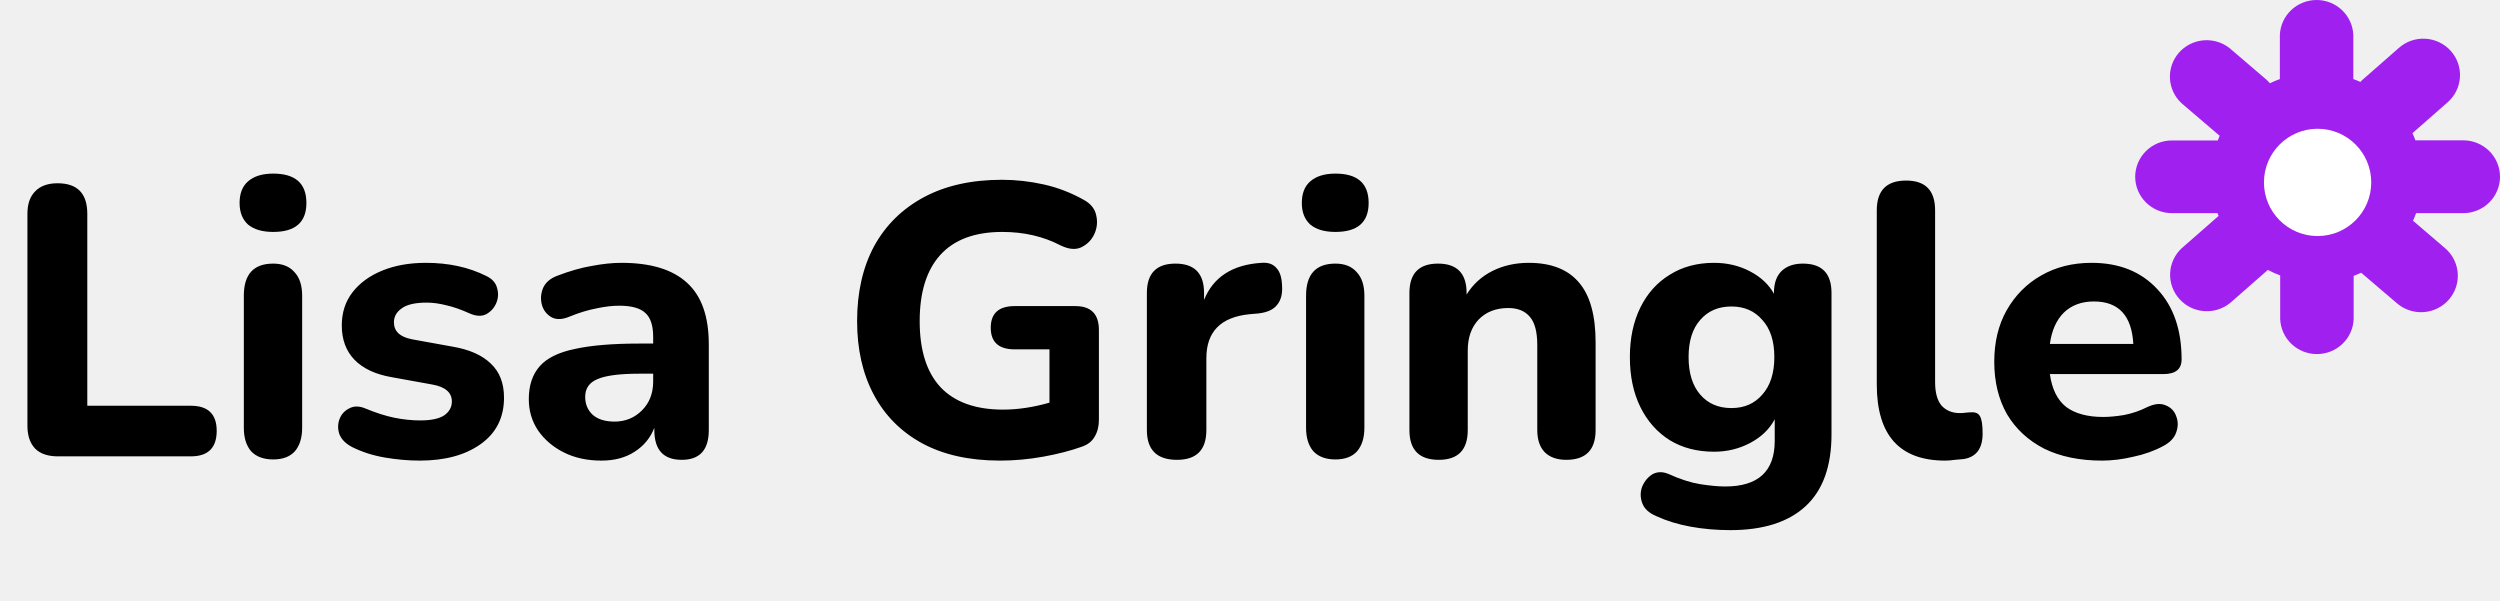
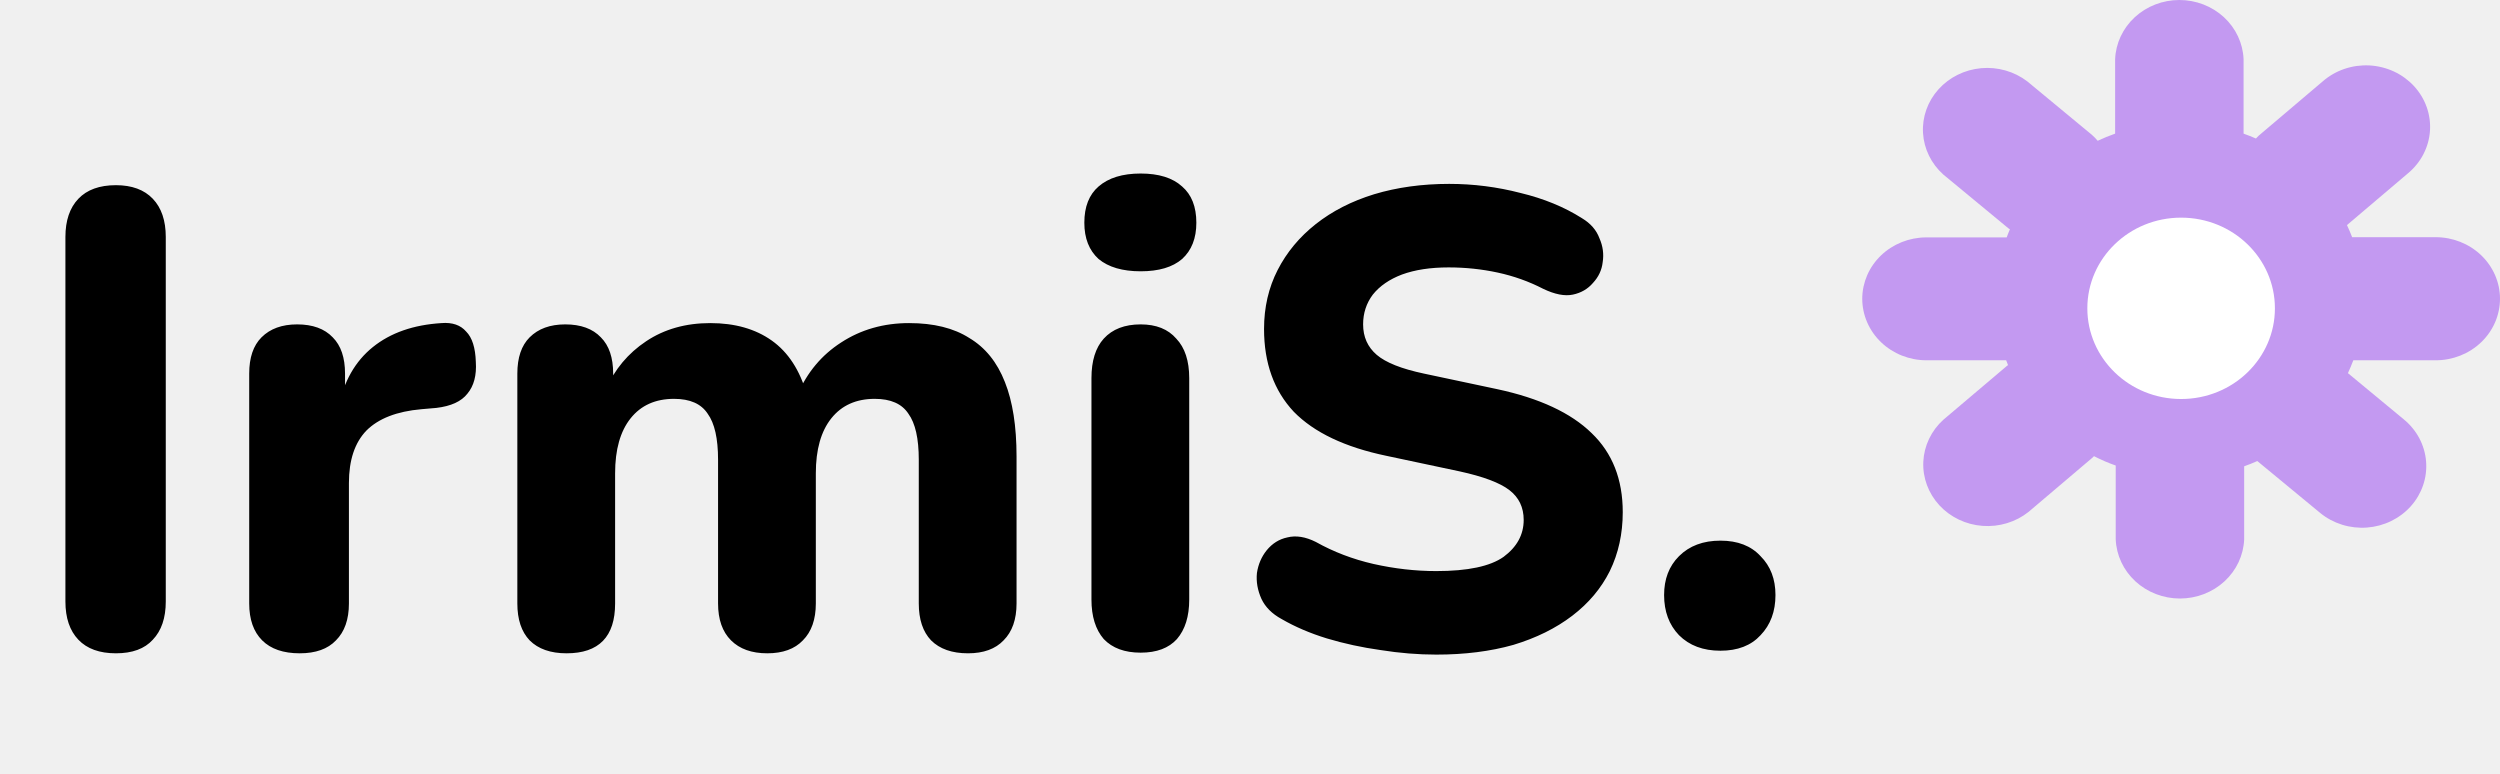
- <svg xmlns="http://www.w3.org/2000/svg" width="233" height="56" viewBox="0 0 233 56" fill="none">
-   <path d="M229.573 13.078H225.118C225.034 12.851 224.94 12.628 224.841 12.411L228.085 9.563C228.428 9.27 228.709 8.913 228.912 8.511C229.115 8.109 229.235 7.672 229.266 7.223C229.297 6.775 229.237 6.326 229.091 5.901C228.945 5.475 228.715 5.083 228.415 4.747C228.114 4.41 227.75 4.137 227.342 3.941C226.934 3.746 226.49 3.632 226.038 3.608C225.585 3.584 225.132 3.649 224.705 3.799C224.278 3.95 223.886 4.183 223.551 4.485L220.134 7.482C220.082 7.529 220.04 7.586 219.988 7.638C219.774 7.539 219.555 7.451 219.33 7.368V3.263C219.295 2.386 218.92 1.557 218.281 0.948C217.643 0.34 216.792 0 215.906 0C215.02 0 214.169 0.34 213.531 0.948C212.892 1.557 212.517 2.386 212.482 3.263V7.368C212.165 7.484 211.855 7.615 211.552 7.762C211.456 7.644 211.351 7.533 211.239 7.431L207.796 4.485C207.104 3.938 206.224 3.678 205.342 3.76C204.46 3.841 203.644 4.258 203.065 4.923C202.487 5.588 202.191 6.45 202.239 7.326C202.288 8.203 202.677 9.027 203.325 9.625L206.783 12.581C206.81 12.605 206.84 12.626 206.872 12.643C206.809 12.788 206.757 12.938 206.699 13.089H202.406C201.503 13.093 200.638 13.45 200 14.084C199.362 14.717 199.003 15.574 199 16.469V16.469C199 17.369 199.36 18.232 200.002 18.868C200.643 19.505 201.514 19.863 202.421 19.865H206.673L206.778 20.144H206.747L203.325 23.142C202.679 23.747 202.295 24.578 202.256 25.458C202.216 26.339 202.524 27.2 203.113 27.86C203.702 28.52 204.527 28.927 205.414 28.995C206.301 29.063 207.179 28.787 207.864 28.225L211.281 25.228L211.354 25.15C211.727 25.35 212.115 25.523 212.513 25.668V29.737C212.548 30.614 212.924 31.443 213.562 32.052C214.2 32.66 215.052 33 215.937 33C216.823 33 217.674 32.66 218.313 32.052C218.951 31.443 219.327 30.614 219.361 29.737V25.709C219.596 25.621 219.831 25.528 220.061 25.419L223.415 28.282C224.105 28.868 225.002 29.157 225.909 29.087C226.815 29.017 227.656 28.594 228.247 27.909C228.837 27.225 229.13 26.336 229.059 25.438C228.989 24.54 228.561 23.706 227.87 23.121L224.893 20.574C224.998 20.341 225.092 20.103 225.18 19.865H229.573C230.482 19.865 231.354 19.507 231.996 18.87C232.639 18.233 233 17.37 233 16.469V16.469C232.999 15.569 232.637 14.707 231.995 14.071C231.352 13.435 230.481 13.078 229.573 13.078V13.078Z" fill="#A020F0" />
-   <path d="M216 22C218.761 22 221 19.761 221 17C221 14.239 218.761 12 216 12C213.239 12 211 14.239 211 17C211 19.761 213.239 22 216 22Z" fill="white" />
-   <path d="M5.4 42.532C4.464 42.532 3.756 42.292 3.276 41.812C2.796 41.308 2.556 40.6 2.556 39.688V19.924C2.556 19.012 2.796 18.316 3.276 17.836C3.756 17.332 4.452 17.08 5.364 17.08C7.212 17.08 8.136 18.028 8.136 19.924V37.816H17.784C19.392 37.816 20.196 38.596 20.196 40.156C20.196 41.74 19.392 42.532 17.784 42.532H5.4ZM25.461 21.616C24.453 21.616 23.673 21.388 23.121 20.932C22.593 20.452 22.329 19.78 22.329 18.916C22.329 18.028 22.593 17.356 23.121 16.9C23.673 16.42 24.453 16.18 25.461 16.18C27.525 16.18 28.557 17.092 28.557 18.916C28.557 20.716 27.525 21.616 25.461 21.616ZM25.461 42.82C24.573 42.82 23.889 42.568 23.409 42.064C22.953 41.536 22.725 40.804 22.725 39.868V27.556C22.725 25.564 23.637 24.568 25.461 24.568C26.325 24.568 26.985 24.832 27.441 25.36C27.921 25.864 28.161 26.596 28.161 27.556V39.868C28.161 40.804 27.933 41.536 27.477 42.064C27.021 42.568 26.349 42.82 25.461 42.82ZM39.126 42.928C38.069 42.928 36.977 42.832 35.849 42.64C34.745 42.448 33.737 42.124 32.825 41.668C32.225 41.356 31.829 40.96 31.637 40.48C31.47 40 31.47 39.532 31.637 39.076C31.805 38.62 32.105 38.284 32.538 38.068C32.969 37.828 33.474 37.828 34.05 38.068C35.033 38.476 35.934 38.764 36.749 38.932C37.59 39.1 38.394 39.184 39.161 39.184C40.169 39.184 40.913 39.028 41.394 38.716C41.873 38.38 42.114 37.948 42.114 37.42C42.114 36.58 41.502 36.052 40.278 35.836L36.498 35.152C34.986 34.888 33.834 34.348 33.041 33.532C32.249 32.716 31.854 31.648 31.854 30.328C31.854 29.128 32.19 28.096 32.861 27.232C33.533 26.368 34.458 25.696 35.633 25.216C36.809 24.736 38.166 24.496 39.702 24.496C41.813 24.496 43.685 24.904 45.318 25.72C45.87 25.984 46.206 26.356 46.325 26.836C46.469 27.316 46.446 27.784 46.254 28.24C46.062 28.696 45.749 29.044 45.318 29.284C44.886 29.5 44.37 29.476 43.77 29.212C42.977 28.852 42.258 28.6 41.609 28.456C40.962 28.288 40.349 28.204 39.773 28.204C38.694 28.204 37.913 28.384 37.434 28.744C36.953 29.08 36.714 29.512 36.714 30.04C36.714 30.88 37.278 31.408 38.406 31.624L42.185 32.308C43.745 32.572 44.934 33.1 45.749 33.892C46.566 34.66 46.974 35.716 46.974 37.06C46.974 38.908 46.254 40.348 44.813 41.38C43.373 42.412 41.477 42.928 39.126 42.928ZM56.052 42.928C54.732 42.928 53.568 42.676 52.56 42.172C51.552 41.668 50.748 40.984 50.148 40.12C49.572 39.256 49.284 38.284 49.284 37.204C49.284 35.932 49.62 34.912 50.292 34.144C50.964 33.376 52.056 32.836 53.568 32.524C55.08 32.188 57.084 32.02 59.58 32.02H60.876V31.408C60.876 30.352 60.636 29.608 60.156 29.176C59.676 28.72 58.86 28.492 57.708 28.492C57.06 28.492 56.352 28.576 55.584 28.744C54.816 28.888 53.988 29.14 53.1 29.5C52.428 29.788 51.864 29.812 51.408 29.572C50.952 29.308 50.652 28.924 50.508 28.42C50.364 27.892 50.4 27.364 50.616 26.836C50.856 26.308 51.312 25.924 51.984 25.684C53.112 25.252 54.168 24.952 55.152 24.784C56.16 24.592 57.084 24.496 57.924 24.496C60.66 24.496 62.7 25.12 64.044 26.368C65.388 27.592 66.06 29.5 66.06 32.092V40.084C66.06 41.932 65.22 42.856 63.54 42.856C61.836 42.856 60.984 41.932 60.984 40.084V39.868C60.624 40.804 60.012 41.548 59.148 42.1C58.308 42.652 57.276 42.928 56.052 42.928ZM57.276 39.292C58.284 39.292 59.136 38.944 59.832 38.248C60.528 37.552 60.876 36.652 60.876 35.548V34.828H59.616C57.768 34.828 56.46 34.996 55.692 35.332C54.924 35.644 54.54 36.196 54.54 36.988C54.54 37.66 54.768 38.212 55.224 38.644C55.704 39.076 56.388 39.292 57.276 39.292ZM93.202 42.928C90.346 42.928 87.922 42.388 85.93 41.308C83.962 40.228 82.462 38.716 81.43 36.772C80.398 34.828 79.882 32.548 79.882 29.932C79.882 27.244 80.41 24.916 81.466 22.948C82.546 20.98 84.094 19.456 86.11 18.376C88.126 17.296 90.55 16.756 93.382 16.756C94.678 16.756 95.974 16.9 97.27 17.188C98.566 17.476 99.814 17.956 101.014 18.628C101.662 18.988 102.046 19.468 102.166 20.068C102.31 20.668 102.25 21.256 101.986 21.832C101.722 22.384 101.314 22.792 100.762 23.056C100.234 23.296 99.598 23.236 98.854 22.876C97.246 22.036 95.434 21.616 93.418 21.616C90.85 21.616 88.918 22.336 87.622 23.776C86.35 25.192 85.714 27.244 85.714 29.932C85.714 32.644 86.362 34.696 87.658 36.088C88.978 37.48 90.922 38.176 93.49 38.176C94.858 38.176 96.298 37.96 97.81 37.528V32.56H94.57C93.082 32.56 92.338 31.888 92.338 30.544C92.338 29.2 93.082 28.528 94.57 28.528H100.222C101.686 28.528 102.418 29.272 102.418 30.76V39.112C102.418 39.736 102.286 40.264 102.022 40.696C101.782 41.128 101.386 41.44 100.834 41.632C99.754 42.016 98.542 42.328 97.198 42.568C95.854 42.808 94.522 42.928 93.202 42.928ZM109.697 42.856C107.825 42.856 106.889 41.932 106.889 40.084V27.304C106.889 25.48 107.777 24.568 109.553 24.568C111.329 24.568 112.217 25.48 112.217 27.304V27.952C113.081 25.816 114.869 24.664 117.581 24.496C118.181 24.448 118.637 24.604 118.949 24.964C119.285 25.3 119.465 25.864 119.489 26.656C119.537 27.4 119.381 27.988 119.021 28.42C118.685 28.852 118.109 29.116 117.293 29.212L116.465 29.284C113.777 29.548 112.433 30.916 112.433 33.388V40.084C112.433 41.932 111.521 42.856 109.697 42.856ZM124.461 21.616C123.453 21.616 122.673 21.388 122.121 20.932C121.593 20.452 121.329 19.78 121.329 18.916C121.329 18.028 121.593 17.356 122.121 16.9C122.673 16.42 123.453 16.18 124.461 16.18C126.525 16.18 127.557 17.092 127.557 18.916C127.557 20.716 126.525 21.616 124.461 21.616ZM124.461 42.82C123.573 42.82 122.889 42.568 122.409 42.064C121.953 41.536 121.725 40.804 121.725 39.868V27.556C121.725 25.564 122.637 24.568 124.461 24.568C125.325 24.568 125.985 24.832 126.441 25.36C126.921 25.864 127.161 26.596 127.161 27.556V39.868C127.161 40.804 126.933 41.536 126.477 42.064C126.021 42.568 125.349 42.82 124.461 42.82ZM134.094 42.856C132.27 42.856 131.358 41.932 131.358 40.084V27.304C131.358 25.48 132.246 24.568 134.022 24.568C135.798 24.568 136.686 25.48 136.686 27.304V27.448C137.286 26.488 138.09 25.756 139.098 25.252C140.106 24.748 141.234 24.496 142.482 24.496C144.57 24.496 146.13 25.108 147.162 26.332C148.194 27.532 148.71 29.392 148.71 31.912V40.084C148.71 41.932 147.798 42.856 145.974 42.856C145.11 42.856 144.438 42.616 143.958 42.136C143.502 41.656 143.274 40.972 143.274 40.084V32.164C143.274 30.94 143.046 30.064 142.59 29.536C142.134 28.984 141.462 28.708 140.574 28.708C139.422 28.708 138.498 29.068 137.802 29.788C137.13 30.508 136.794 31.468 136.794 32.668V40.084C136.794 41.932 135.894 42.856 134.094 42.856ZM161.264 49.408C159.968 49.408 158.732 49.3 157.556 49.084C156.38 48.868 155.324 48.544 154.388 48.112C153.692 47.824 153.248 47.416 153.056 46.888C152.864 46.36 152.864 45.844 153.056 45.34C153.272 44.836 153.596 44.452 154.028 44.188C154.484 43.948 154.988 43.948 155.54 44.188C156.596 44.668 157.568 44.98 158.456 45.124C159.368 45.268 160.148 45.34 160.796 45.34C163.868 45.34 165.404 43.924 165.404 41.092V39.076C164.924 39.988 164.168 40.72 163.136 41.272C162.104 41.824 160.976 42.1 159.752 42.1C158.168 42.1 156.788 41.74 155.612 41.02C154.436 40.276 153.524 39.244 152.876 37.924C152.228 36.604 151.904 35.056 151.904 33.28C151.904 31.528 152.228 29.992 152.876 28.672C153.524 27.352 154.436 26.332 155.612 25.612C156.788 24.868 158.168 24.496 159.752 24.496C160.976 24.496 162.092 24.76 163.1 25.288C164.108 25.816 164.852 26.512 165.332 27.376V27.304C165.332 26.416 165.56 25.744 166.016 25.288C166.496 24.808 167.168 24.568 168.032 24.568C169.808 24.568 170.696 25.48 170.696 27.304V40.48C170.696 43.456 169.892 45.688 168.284 47.176C166.676 48.664 164.336 49.408 161.264 49.408ZM161.372 38.032C162.572 38.032 163.532 37.612 164.252 36.772C164.996 35.932 165.368 34.768 165.368 33.28C165.368 31.792 164.996 30.64 164.252 29.824C163.532 28.984 162.572 28.564 161.372 28.564C160.148 28.564 159.176 28.984 158.456 29.824C157.736 30.64 157.376 31.792 157.376 33.28C157.376 34.768 157.736 35.932 158.456 36.772C159.176 37.612 160.148 38.032 161.372 38.032ZM181.288 42.928C177.04 42.928 174.916 40.564 174.916 35.836V19.6C174.916 17.752 175.828 16.828 177.652 16.828C179.452 16.828 180.352 17.752 180.352 19.6V35.62C180.352 36.604 180.556 37.336 180.964 37.816C181.396 38.272 181.96 38.5 182.656 38.5C182.848 38.5 183.028 38.488 183.196 38.464C183.388 38.44 183.568 38.428 183.736 38.428C184.12 38.404 184.384 38.524 184.528 38.788C184.696 39.052 184.78 39.592 184.78 40.408C184.78 41.8 184.192 42.592 183.016 42.784C182.776 42.808 182.5 42.832 182.188 42.856C181.876 42.904 181.576 42.928 181.288 42.928ZM195.909 42.928C193.821 42.928 192.021 42.556 190.509 41.812C189.021 41.044 187.869 39.976 187.053 38.608C186.261 37.216 185.865 35.584 185.865 33.712C185.865 31.888 186.249 30.292 187.017 28.924C187.809 27.532 188.877 26.452 190.221 25.684C191.589 24.892 193.161 24.496 194.937 24.496C197.505 24.496 199.545 25.312 201.057 26.944C202.569 28.552 203.325 30.736 203.325 33.496C203.325 34.408 202.761 34.864 201.633 34.864H191.049C191.241 36.256 191.745 37.276 192.561 37.924C193.401 38.548 194.553 38.86 196.017 38.86C196.593 38.86 197.241 38.8 197.961 38.68C198.705 38.536 199.413 38.296 200.085 37.96C200.781 37.624 201.369 37.564 201.849 37.78C202.329 37.972 202.653 38.308 202.821 38.788C203.013 39.268 203.013 39.772 202.821 40.3C202.653 40.804 202.257 41.224 201.633 41.56C200.793 42.016 199.857 42.352 198.825 42.568C197.817 42.808 196.845 42.928 195.909 42.928ZM195.153 28.096C194.001 28.096 193.065 28.444 192.345 29.14C191.649 29.836 191.217 30.808 191.049 32.056H198.825C198.681 29.416 197.457 28.096 195.153 28.096Z" fill="black" />
+ <svg xmlns="http://www.w3.org/2000/svg" width="139" height="43" viewBox="0 0 139 43" fill="none">
+   <path d="M135.426 13.188H130.779C130.692 12.959 130.594 12.734 130.491 12.515L133.874 9.644C134.232 9.348 134.525 8.988 134.737 8.583C134.948 8.178 135.074 7.736 135.106 7.284C135.138 6.832 135.076 6.379 134.923 5.95C134.771 5.522 134.531 5.126 134.218 4.787C133.905 4.448 133.524 4.171 133.099 3.974C132.673 3.777 132.211 3.663 131.739 3.638C131.267 3.614 130.795 3.679 130.349 3.831C129.904 3.983 129.495 4.218 129.145 4.523L125.582 7.545C125.528 7.592 125.484 7.65 125.43 7.702C125.206 7.603 124.978 7.514 124.743 7.43V3.291C124.707 2.406 124.315 1.57 123.65 0.956C122.984 0.343 122.096 0 121.172 0C120.249 0 119.361 0.343 118.695 0.956C118.029 1.57 117.637 2.406 117.601 3.291V7.43C117.271 7.547 116.948 7.679 116.632 7.827C116.531 7.708 116.422 7.597 116.305 7.493L112.715 4.523C111.992 3.971 111.075 3.709 110.155 3.791C109.235 3.874 108.384 4.294 107.781 4.965C107.177 5.636 106.869 6.504 106.919 7.388C106.97 8.272 107.375 9.103 108.051 9.707L111.658 12.687C111.686 12.711 111.717 12.732 111.75 12.75C111.685 12.896 111.631 13.047 111.571 13.199H107.093C106.151 13.203 105.249 13.564 104.584 14.202C103.919 14.841 103.544 15.705 103.541 16.608V16.608C103.541 17.515 103.917 18.385 104.586 19.027C105.255 19.669 106.162 20.031 107.109 20.032H111.543L111.652 20.314H111.62L108.051 23.337C107.377 23.947 106.978 24.785 106.936 25.673C106.895 26.561 107.216 27.429 107.83 28.095C108.445 28.76 109.305 29.171 110.23 29.239C111.155 29.308 112.071 29.03 112.786 28.463L116.348 25.44L116.425 25.362C116.814 25.564 117.218 25.738 117.634 25.884V29.987C117.67 30.872 118.062 31.708 118.728 32.322C119.394 32.935 120.281 33.278 121.205 33.278C122.129 33.278 123.016 32.935 123.682 32.322C124.348 31.708 124.74 30.872 124.776 29.987V25.926C125.021 25.837 125.266 25.743 125.506 25.634L129.003 28.52C129.724 29.111 130.659 29.403 131.604 29.332C132.549 29.262 133.426 28.835 134.043 28.145C134.659 27.454 134.964 26.558 134.89 25.652C134.817 24.747 134.371 23.906 133.65 23.316L130.545 20.747C130.654 20.512 130.752 20.272 130.845 20.032H135.426C136.374 20.032 137.283 19.671 137.953 19.029C138.623 18.387 139 17.516 139 16.608V16.608C138.999 15.7 138.621 14.831 137.951 14.19C137.281 13.549 136.373 13.188 135.426 13.188V13.188Z" fill="#C399F1" />
+   <path d="M121.27 22.185C124.15 22.185 126.485 19.928 126.485 17.143C126.485 14.358 124.15 12.101 121.27 12.101C118.39 12.101 116.056 14.358 116.056 17.143C116.056 19.928 118.39 22.185 121.27 22.185Z" fill="white" />
+   <path d="M6.445 36.324C5.533 36.324 4.837 36.072 4.357 35.568C3.877 35.064 3.637 34.356 3.637 33.444V13.176C3.637 12.264 3.877 11.556 4.357 11.052C4.837 10.548 5.533 10.296 6.445 10.296C7.333 10.296 8.017 10.548 8.497 11.052C8.977 11.556 9.217 12.264 9.217 13.176V33.444C9.217 34.356 8.977 35.064 8.497 35.568C8.041 36.072 7.357 36.324 6.445 36.324ZM16.664 36.324C15.752 36.324 15.056 36.084 14.576 35.604C14.096 35.124 13.856 34.44 13.856 33.552V20.772C13.856 19.884 14.084 19.212 14.54 18.756C15.02 18.276 15.68 18.036 16.52 18.036C17.384 18.036 18.044 18.276 18.5 18.756C18.956 19.212 19.184 19.884 19.184 20.772V22.644H18.824C19.112 21.204 19.748 20.088 20.732 19.296C21.716 18.504 22.988 18.06 24.548 17.964C25.148 17.916 25.604 18.072 25.916 18.432C26.252 18.768 26.432 19.332 26.456 20.124C26.504 20.868 26.348 21.456 25.988 21.888C25.652 22.32 25.076 22.584 24.26 22.68L23.432 22.752C22.064 22.872 21.044 23.268 20.372 23.94C19.724 24.612 19.4 25.584 19.4 26.856V33.552C19.4 34.44 19.16 35.124 18.68 35.604C18.224 36.084 17.552 36.324 16.664 36.324ZM31.5 36.324C30.612 36.324 29.928 36.084 29.448 35.604C28.992 35.124 28.764 34.44 28.764 33.552V20.772C28.764 19.884 28.992 19.212 29.448 18.756C29.928 18.276 30.588 18.036 31.428 18.036C32.292 18.036 32.952 18.276 33.408 18.756C33.864 19.212 34.092 19.884 34.092 20.772V23.076L33.696 21.636C34.176 20.532 34.92 19.644 35.928 18.972C36.936 18.3 38.124 17.964 39.492 17.964C40.86 17.964 42 18.288 42.912 18.936C43.824 19.584 44.472 20.58 44.856 21.924H44.352C44.88 20.7 45.684 19.74 46.764 19.044C47.868 18.324 49.128 17.964 50.544 17.964C51.912 17.964 53.028 18.24 53.892 18.792C54.78 19.32 55.44 20.136 55.872 21.24C56.304 22.32 56.52 23.7 56.52 25.38V33.552C56.52 34.44 56.28 35.124 55.8 35.604C55.344 36.084 54.684 36.324 53.82 36.324C52.932 36.324 52.248 36.084 51.768 35.604C51.312 35.124 51.084 34.44 51.084 33.552V25.56C51.084 24.384 50.892 23.532 50.508 23.004C50.148 22.452 49.524 22.176 48.636 22.176C47.604 22.176 46.8 22.536 46.224 23.256C45.648 23.976 45.36 24.996 45.36 26.316V33.552C45.36 34.44 45.12 35.124 44.64 35.604C44.184 36.084 43.524 36.324 42.66 36.324C41.796 36.324 41.124 36.084 40.644 35.604C40.164 35.124 39.924 34.44 39.924 33.552V25.56C39.924 24.384 39.732 23.532 39.348 23.004C38.988 22.452 38.364 22.176 37.476 22.176C36.444 22.176 35.64 22.536 35.064 23.256C34.488 23.976 34.2 24.996 34.2 26.316V33.552C34.2 35.4 33.3 36.324 31.5 36.324ZM63.421 36.288C62.533 36.288 61.849 36.036 61.369 35.532C60.913 35.004 60.685 34.272 60.685 33.336V21.024C60.685 20.064 60.913 19.332 61.369 18.828C61.849 18.3 62.533 18.036 63.421 18.036C64.285 18.036 64.945 18.3 65.401 18.828C65.881 19.332 66.121 20.064 66.121 21.024V33.336C66.121 34.272 65.893 35.004 65.437 35.532C64.981 36.036 64.309 36.288 63.421 36.288ZM63.421 15.084C62.413 15.084 61.633 14.856 61.081 14.4C60.553 13.92 60.289 13.248 60.289 12.384C60.289 11.496 60.553 10.824 61.081 10.368C61.633 9.888 62.413 9.648 63.421 9.648C64.429 9.648 65.197 9.888 65.725 10.368C66.253 10.824 66.517 11.496 66.517 12.384C66.517 13.248 66.253 13.92 65.725 14.4C65.197 14.856 64.429 15.084 63.421 15.084ZM79.857 36.396C78.849 36.396 77.817 36.312 76.761 36.144C75.729 36 74.733 35.784 73.773 35.496C72.837 35.208 71.997 34.848 71.253 34.416C70.725 34.128 70.353 33.756 70.137 33.3C69.921 32.82 69.837 32.34 69.885 31.86C69.957 31.38 70.137 30.96 70.425 30.6C70.737 30.216 71.121 29.976 71.577 29.88C72.057 29.76 72.585 29.844 73.161 30.132C74.145 30.684 75.213 31.092 76.365 31.356C77.541 31.62 78.705 31.752 79.857 31.752C81.609 31.752 82.857 31.488 83.601 30.96C84.345 30.408 84.717 29.724 84.717 28.908C84.717 28.212 84.453 27.66 83.925 27.252C83.397 26.844 82.473 26.496 81.153 26.208L77.085 25.344C74.781 24.864 73.065 24.048 71.937 22.896C70.833 21.72 70.281 20.184 70.281 18.288C70.281 17.088 70.533 15.996 71.037 15.012C71.541 14.028 72.249 13.176 73.161 12.456C74.073 11.736 75.153 11.184 76.401 10.8C77.673 10.416 79.065 10.224 80.577 10.224C81.921 10.224 83.241 10.392 84.537 10.728C85.833 11.04 86.973 11.508 87.957 12.132C88.437 12.42 88.761 12.792 88.929 13.248C89.121 13.68 89.181 14.124 89.109 14.58C89.061 15.012 88.881 15.396 88.569 15.732C88.281 16.068 87.909 16.284 87.453 16.38C86.997 16.476 86.445 16.368 85.797 16.056C85.005 15.648 84.165 15.348 83.277 15.156C82.389 14.964 81.477 14.868 80.541 14.868C79.533 14.868 78.669 15 77.949 15.264C77.253 15.528 76.713 15.9 76.329 16.38C75.969 16.86 75.789 17.412 75.789 18.036C75.789 18.732 76.041 19.296 76.545 19.728C77.049 20.16 77.925 20.508 79.173 20.772L83.241 21.636C85.593 22.14 87.345 22.956 88.497 24.084C89.649 25.188 90.225 26.652 90.225 28.476C90.225 29.676 89.985 30.768 89.505 31.752C89.025 32.712 88.329 33.54 87.417 34.236C86.505 34.932 85.413 35.472 84.141 35.856C82.869 36.216 81.441 36.396 79.857 36.396ZM95.656 36.18C94.696 36.18 93.928 35.892 93.352 35.316C92.8 34.74 92.524 33.996 92.524 33.084C92.524 32.196 92.8 31.476 93.352 30.924C93.928 30.348 94.696 30.06 95.656 30.06C96.616 30.06 97.36 30.348 97.888 30.924C98.44 31.476 98.716 32.196 98.716 33.084C98.716 33.996 98.44 34.74 97.888 35.316C97.36 35.892 96.616 36.18 95.656 36.18Z" fill="black" />
</svg>
